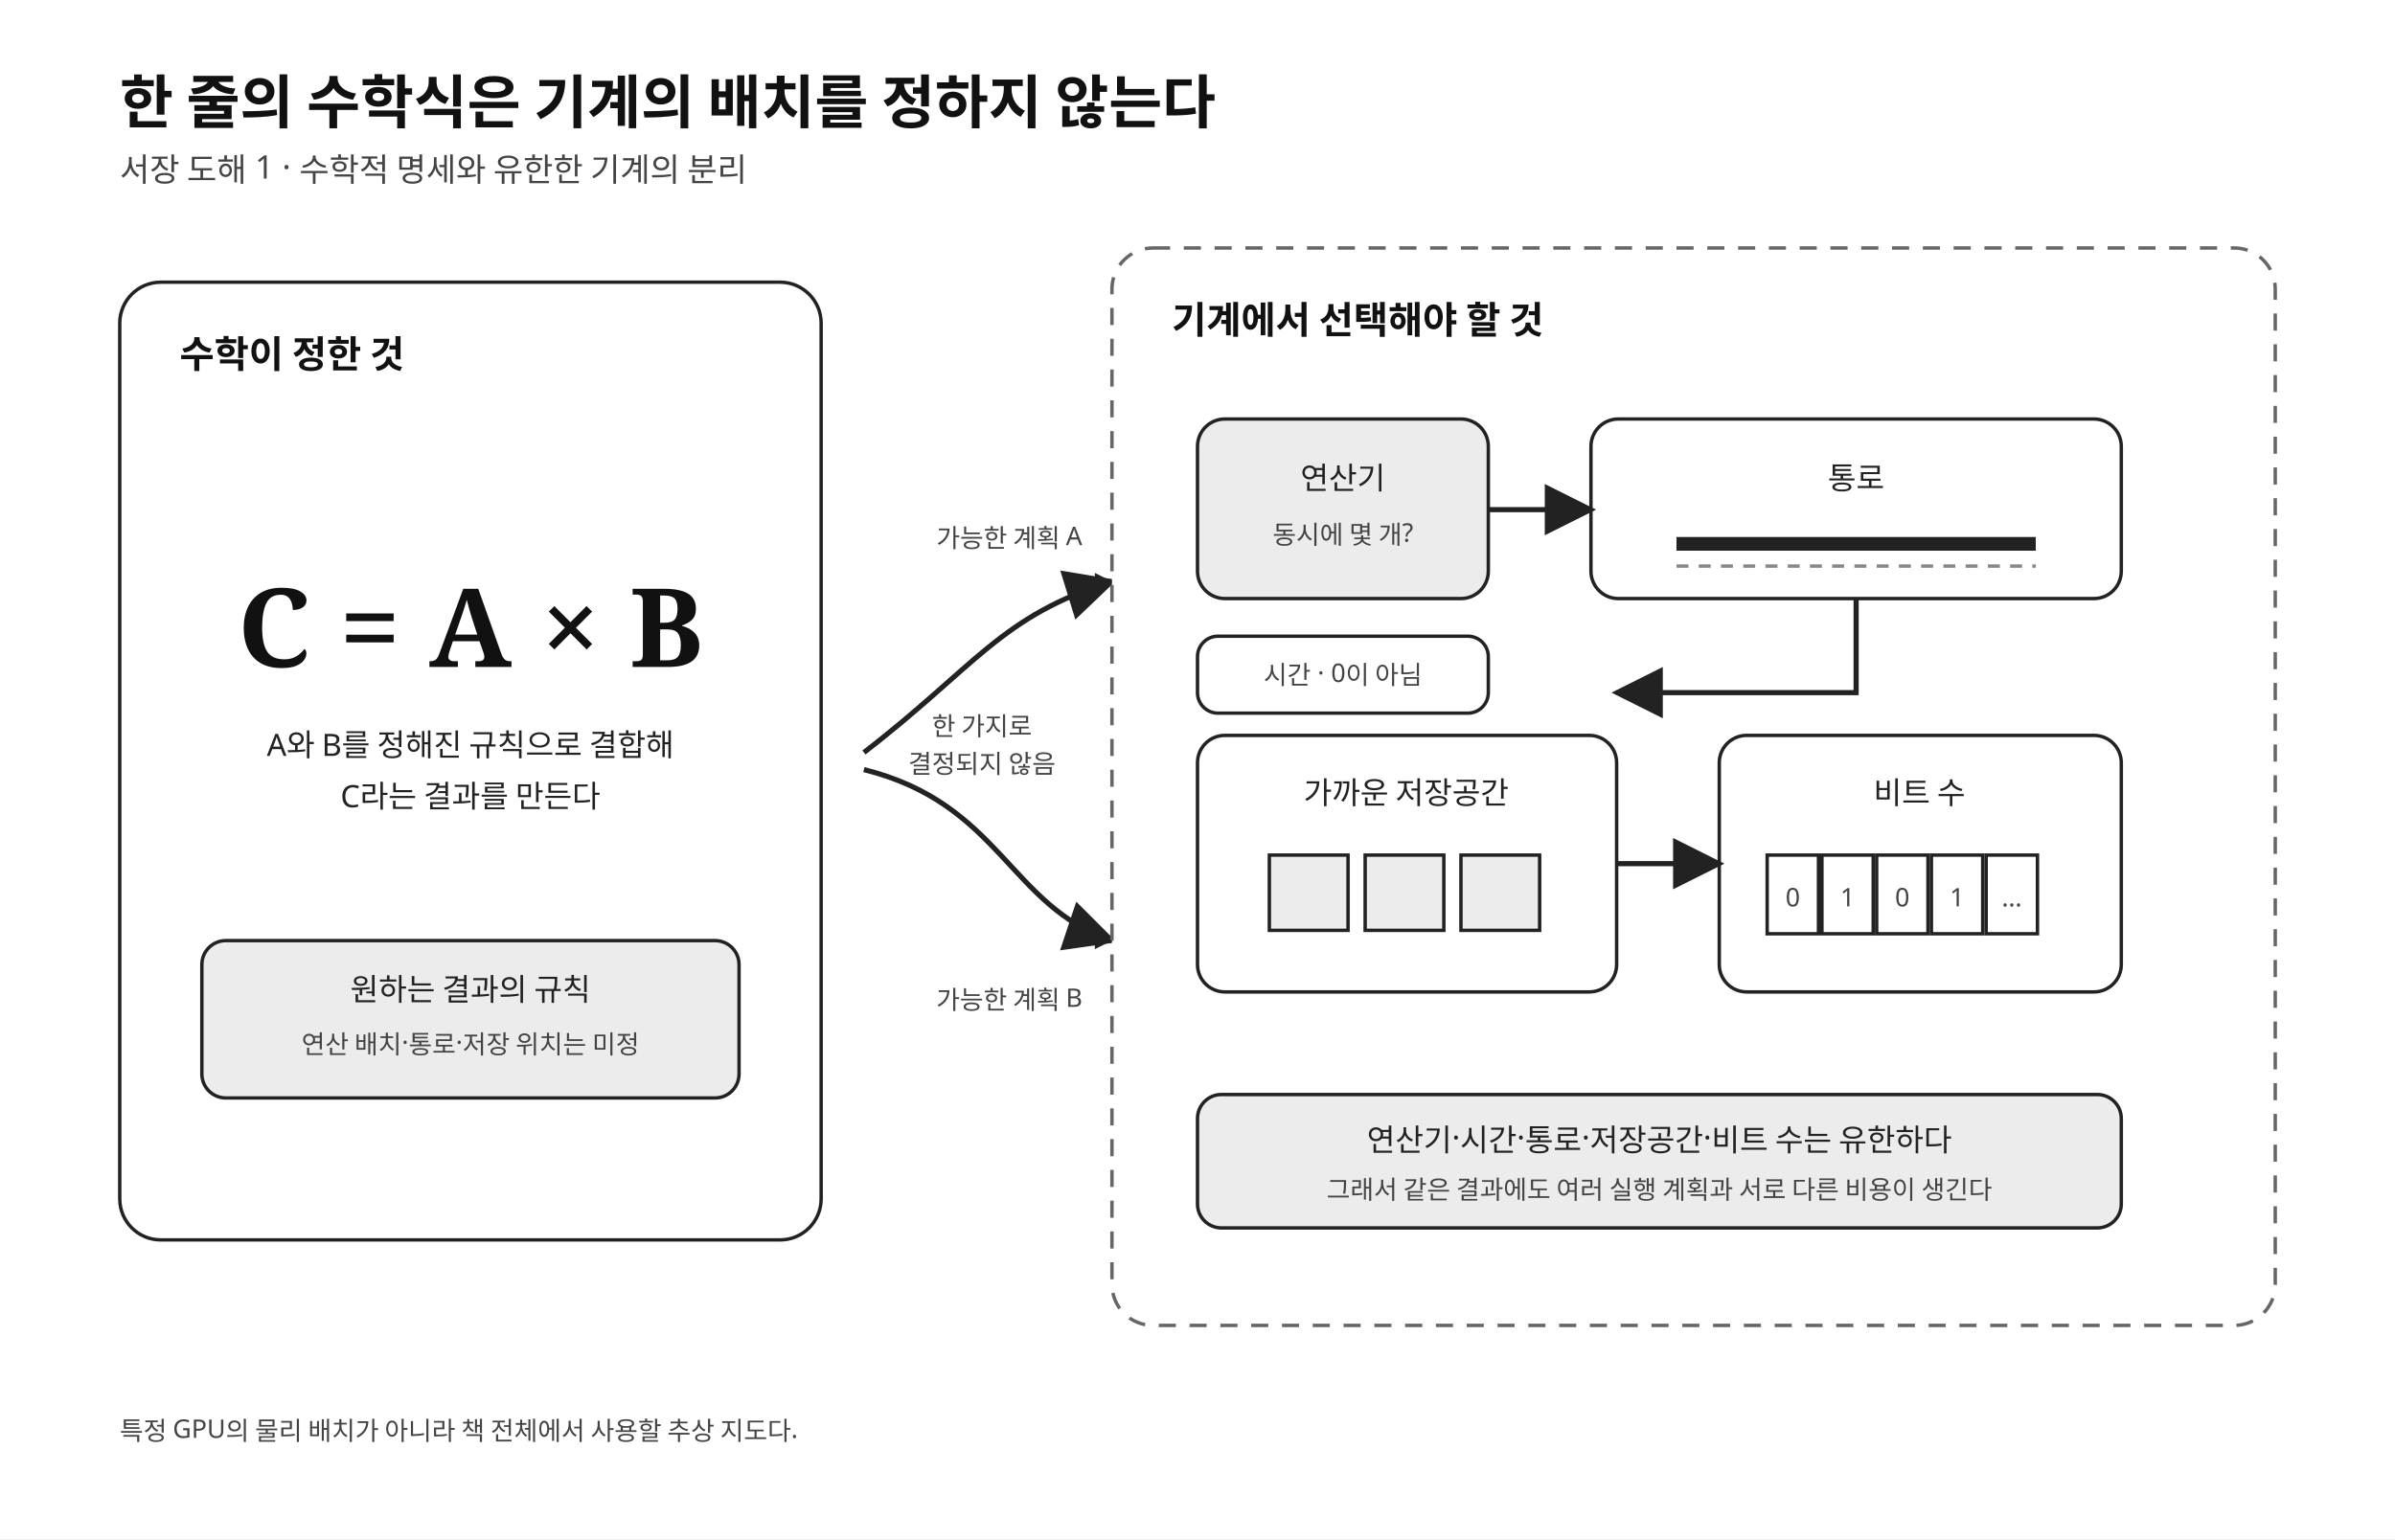
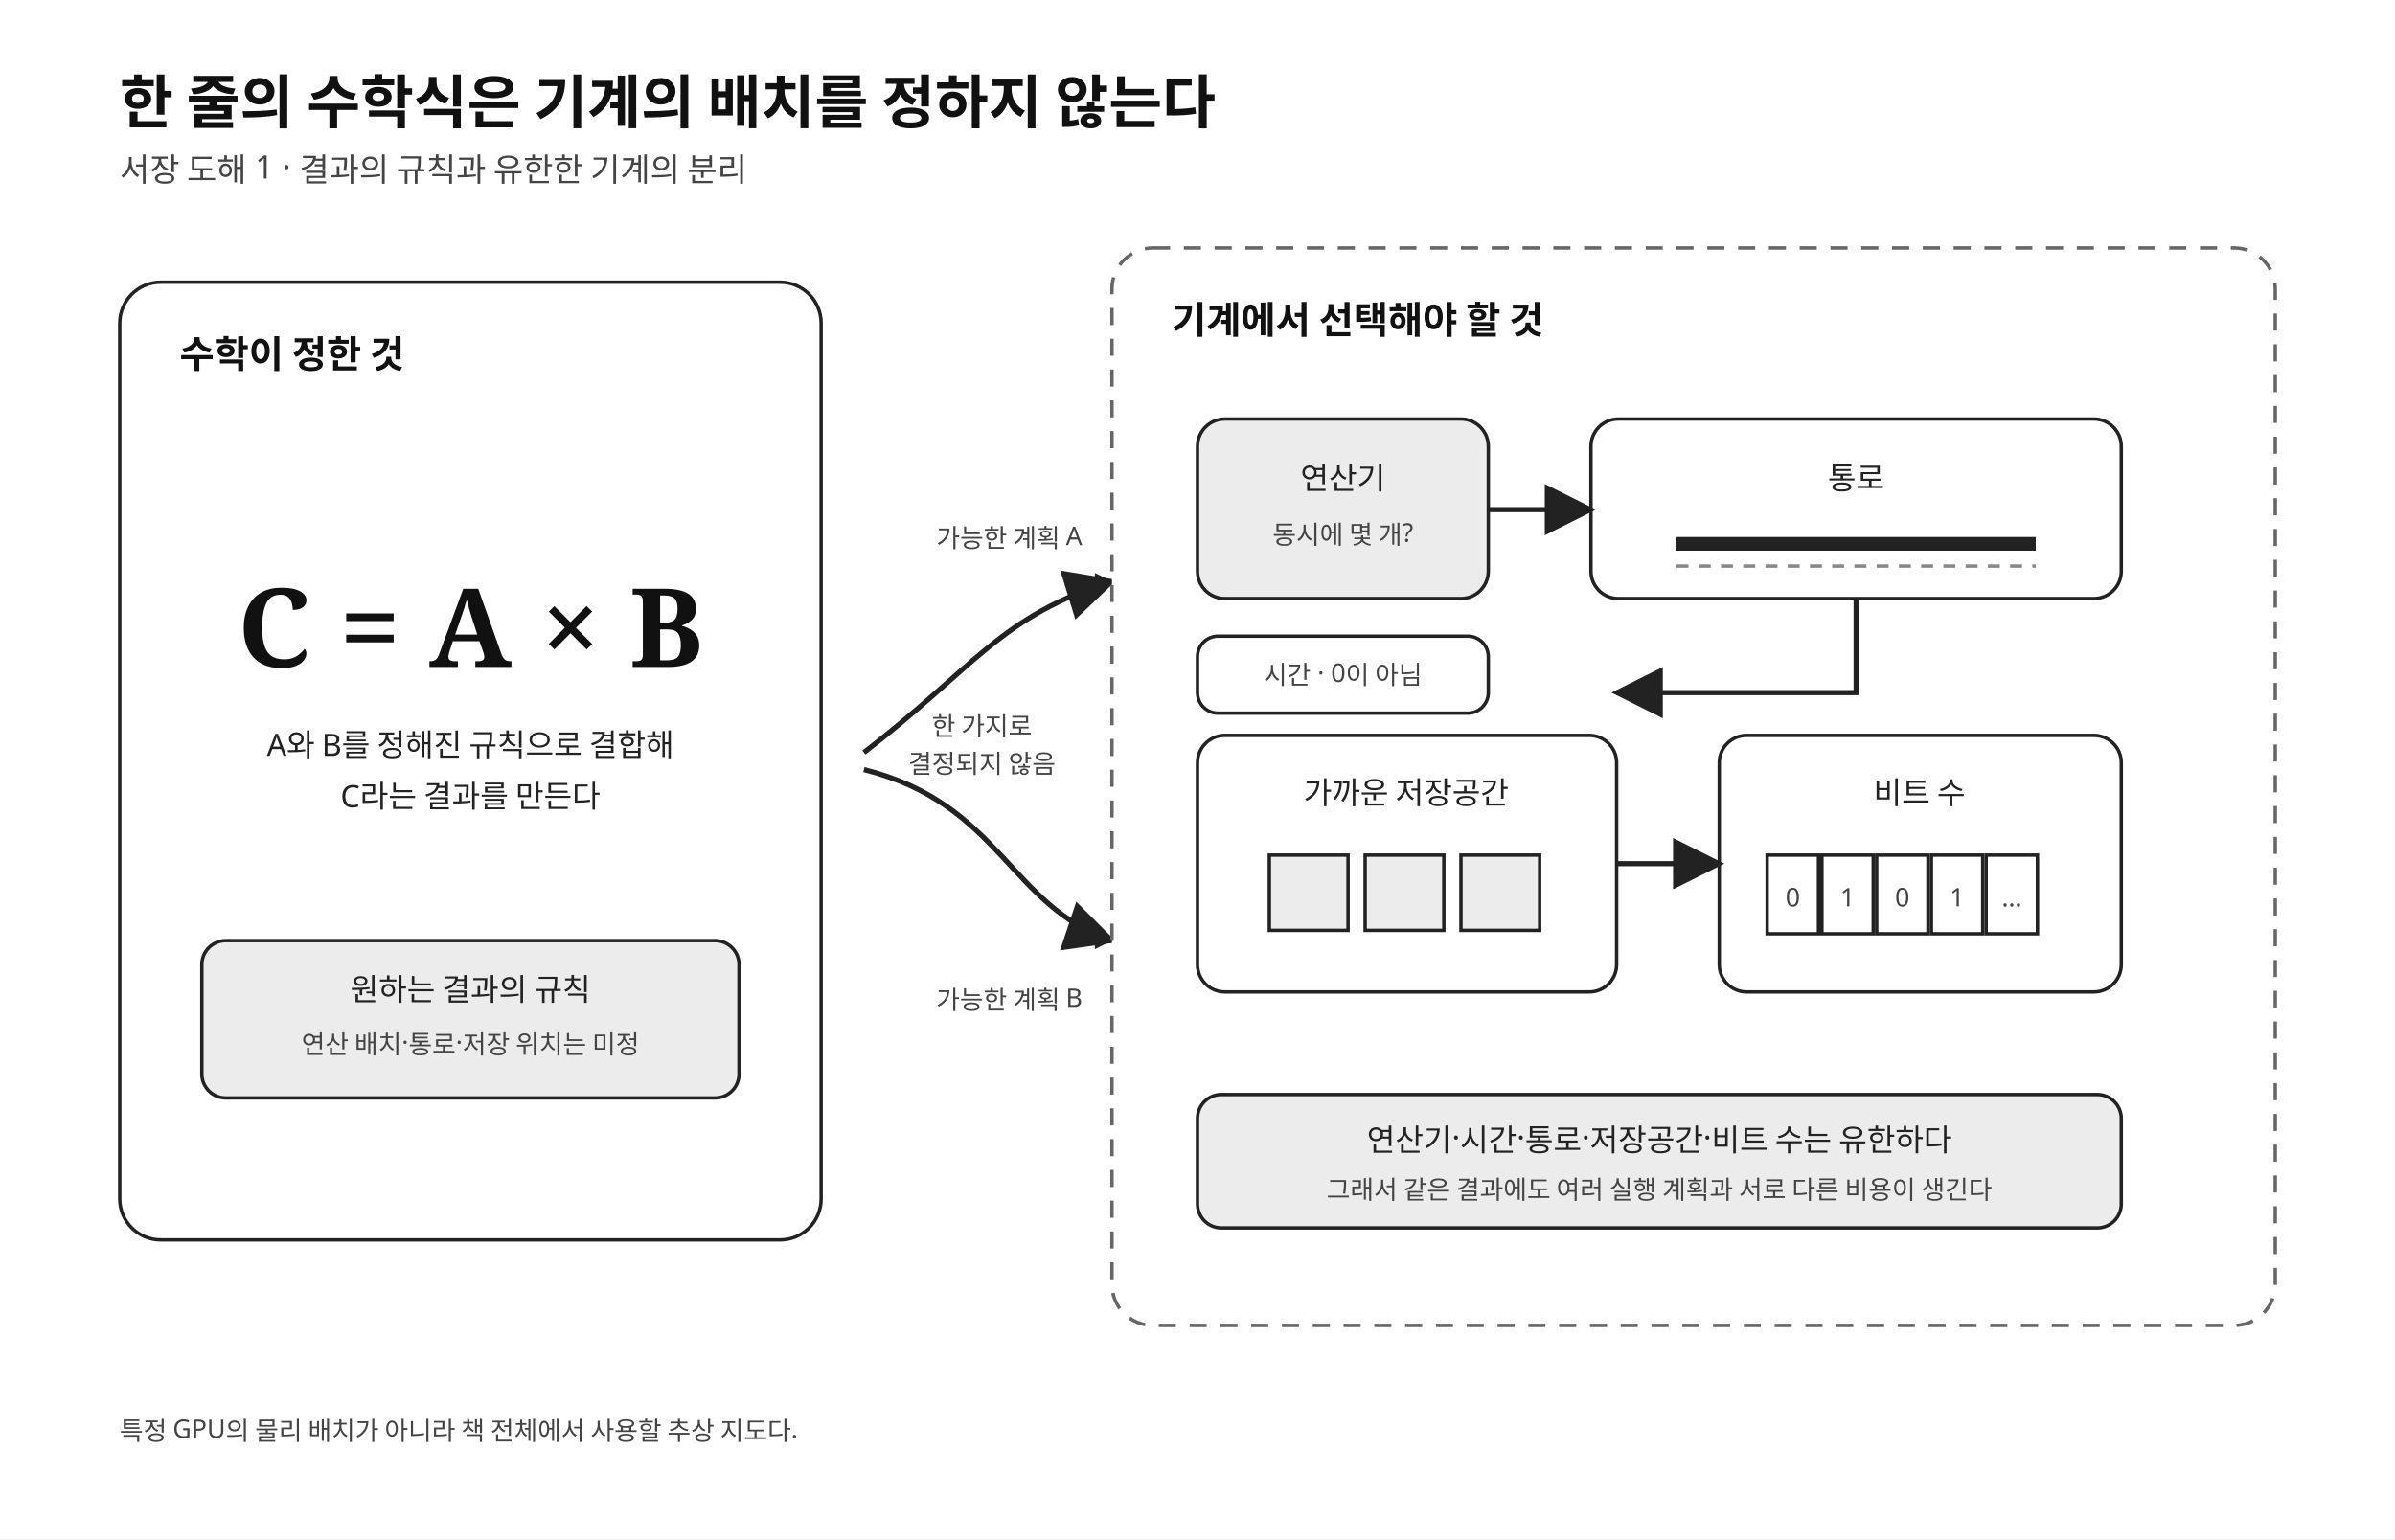
<svg xmlns="http://www.w3.org/2000/svg" width="1400" height="900" viewBox="0 0 1400 900">
  <defs>
    <marker id="arrow" markerWidth="10" markerHeight="10" refX="9" refY="5" orient="auto">
      <path d="M0,0 L10,5 L0,10 Z" fill="#222" />
    </marker>
    <style>
      .title{font:700 34px sans-serif;fill:#111}.sub{font:500 19px sans-serif;fill:#444}.label{font:700 22px sans-serif;fill:#111}.body{font:500 18px sans-serif;fill:#222}.small{font:500 15px sans-serif;fill:#444}.equation{font-family:serif;font-size:64px;font-weight:700;fill:#111}.box{fill:#fff;stroke:#222;stroke-width:2}.shade{fill:#ececec;stroke:#222;stroke-width:2}.dash{fill:#fff;stroke:#666;stroke-width:2;stroke-dasharray:10 8}.line{stroke:#222;stroke-width:3;fill:none}
    </style>
  </defs>
  <rect width="1400" height="900" fill="#fff" />
  <text x="70" y="72" class="title">한 줄의 수학식은 기계의 배치를 정하지 않는다</text>
-   <text x="70" y="106" class="sub">서장 도해 1 · 수학적 명세와 유한한 기계의 분리</text>
+   <text x="70" y="106" class="sub">서장 도해 1 · 결과의 규칙과 유한한 기계의 분리</text>
  <rect x="70" y="165" width="410" height="560" rx="24" class="box" />
  <text x="105" y="215" class="label">수학이 정한 것</text>
  <text x="275" y="390" text-anchor="middle" class="equation">C = A × B</text>
  <text x="275" y="442" text-anchor="middle" class="body">A와 B를 정해진 규칙으로 결합해</text>
  <text x="275" y="472" text-anchor="middle" class="body">C라는 결과를 만든다</text>
  <rect x="118" y="550" width="314" height="92" rx="14" class="shade" />
  <text x="275" y="585" text-anchor="middle" class="body">원하는 결과의 규칙</text>
  <text x="275" y="616" text-anchor="middle" class="small">연산 배치·통로·저장 위치는 미정</text>
  <path d="M505 440 C570 390, 585 360, 650 340" class="line" marker-end="url(#arrow)" />
  <path d="M505 450 C585 470, 590 530, 650 550" class="line" marker-end="url(#arrow)" />
  <text x="574" y="430" text-anchor="middle" class="small">한 가지로</text>
  <text x="574" y="452" text-anchor="middle" class="small">결정되지 않음</text>
  <text x="590" y="320" text-anchor="middle" class="small">가능한 계획 A</text>
  <text x="590" y="590" text-anchor="middle" class="small">가능한 계획 B</text>
  <rect x="650" y="145" width="680" height="630" rx="24" class="dash" />
  <text x="685" y="195" class="label">기계에서 선택해야 할 것</text>
  <rect x="700" y="245" width="170" height="105" rx="16" class="shade" />
  <text x="785" y="286" text-anchor="middle" class="body">연산기</text>
  <text x="785" y="318" text-anchor="middle" class="small">동시에 몇 개?</text>
  <rect x="930" y="245" width="310" height="105" rx="16" class="box" />
  <text x="1085" y="286" text-anchor="middle" class="body">통로</text>
  <line x1="980" y1="318" x2="1190" y2="318" stroke="#222" stroke-width="8" />
  <line x1="980" y1="331" x2="1190" y2="331" stroke="#888" stroke-width="2" stroke-dasharray="7 6" />
  <rect x="700" y="430" width="245" height="150" rx="16" class="box" />
  <text x="822" y="470" text-anchor="middle" class="body">가까운 저장공간</text>
  <rect x="742" y="500" width="46" height="44" class="shade" />
  <rect x="798" y="500" width="46" height="44" class="shade" />
  <rect x="854" y="500" width="46" height="44" class="shade" />
  <rect x="1005" y="430" width="235" height="150" rx="16" class="box" />
  <text x="1122" y="470" text-anchor="middle" class="body">비트 수</text>
  <g class="small" text-anchor="middle">
    <text x="1048" y="530">0</text>
    <text x="1080" y="530">1</text>
    <text x="1112" y="530">0</text>
    <text x="1144" y="530">1</text>
    <text x="1176" y="530">…</text>
  </g>
  <g fill="none" stroke="#222" stroke-width="2">
    <rect x="1033" y="500" width="30" height="46" />
    <rect x="1065" y="500" width="30" height="46" />
    <rect x="1097" y="500" width="30" height="46" />
    <rect x="1129" y="500" width="30" height="46" />
    <rect x="1161" y="500" width="30" height="46" />
  </g>
  <rect x="700" y="372" width="170" height="45" rx="12" class="box" />
  <text x="785" y="400" text-anchor="middle" class="small">시간 · 0이 아님</text>
  <path d="M870 298 H930" class="line" marker-end="url(#arrow)" />
  <path d="M1085 350 V405 H945" class="line" marker-end="url(#arrow)" />
  <path d="M945 505 H1005" class="line" marker-end="url(#arrow)" />
  <rect x="700" y="640" width="540" height="78" rx="14" class="shade" />
  <text x="970" y="673" text-anchor="middle" class="body">연산기·시간·통로·저장공간·비트 수는 유한하다</text>
  <text x="970" y="701" text-anchor="middle" class="small">그래서 같은 결과에도 여러 실행 계획과 서로 다른 비용이 생긴다</text>
  <text x="70" y="842" class="small">특정 GPU의 물리 배치가 아니라 책 전체에서 사용할 추상 지도다.</text>
  <g fill="#222">
    <polygon points="650,340 640,335 640,345" />
    <polygon points="650,550 640,545 640,555" />
    <polygon points="930,298 920,293 920,303" />
    <polygon points="945,405 955,400 955,410" />
    <polygon points="1005,505 995,500 995,510" />
  </g>
</svg>
